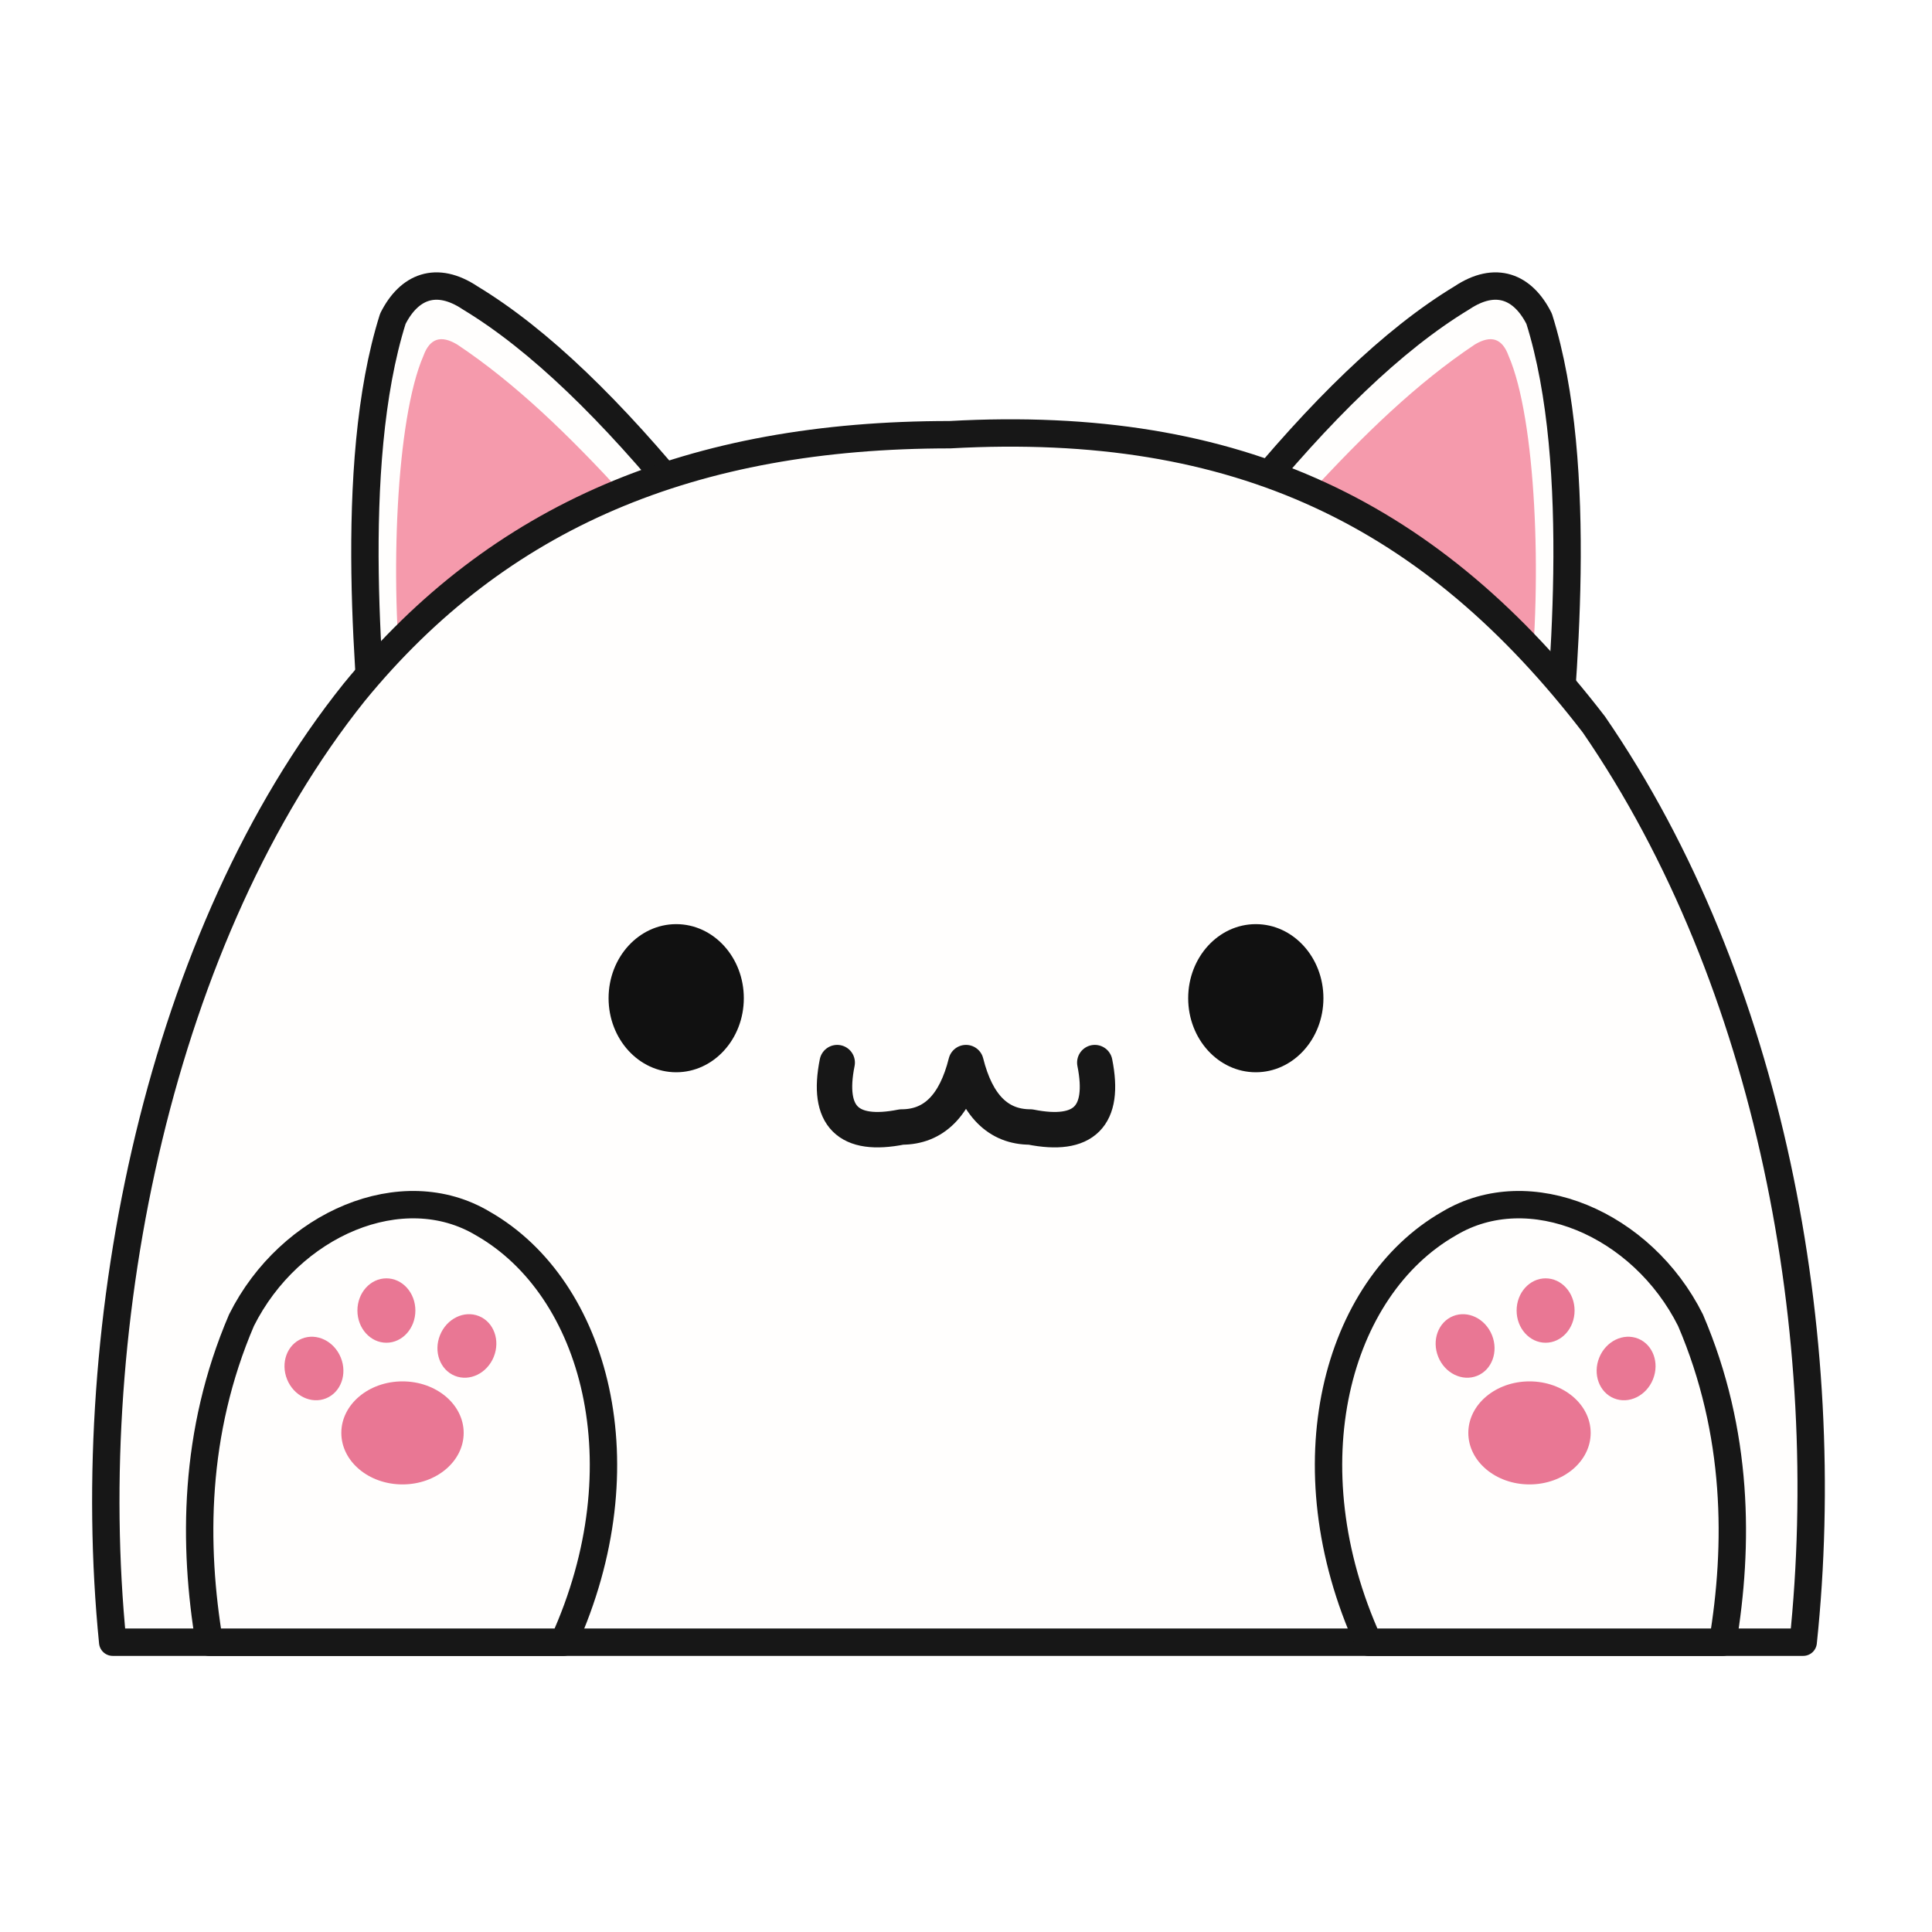
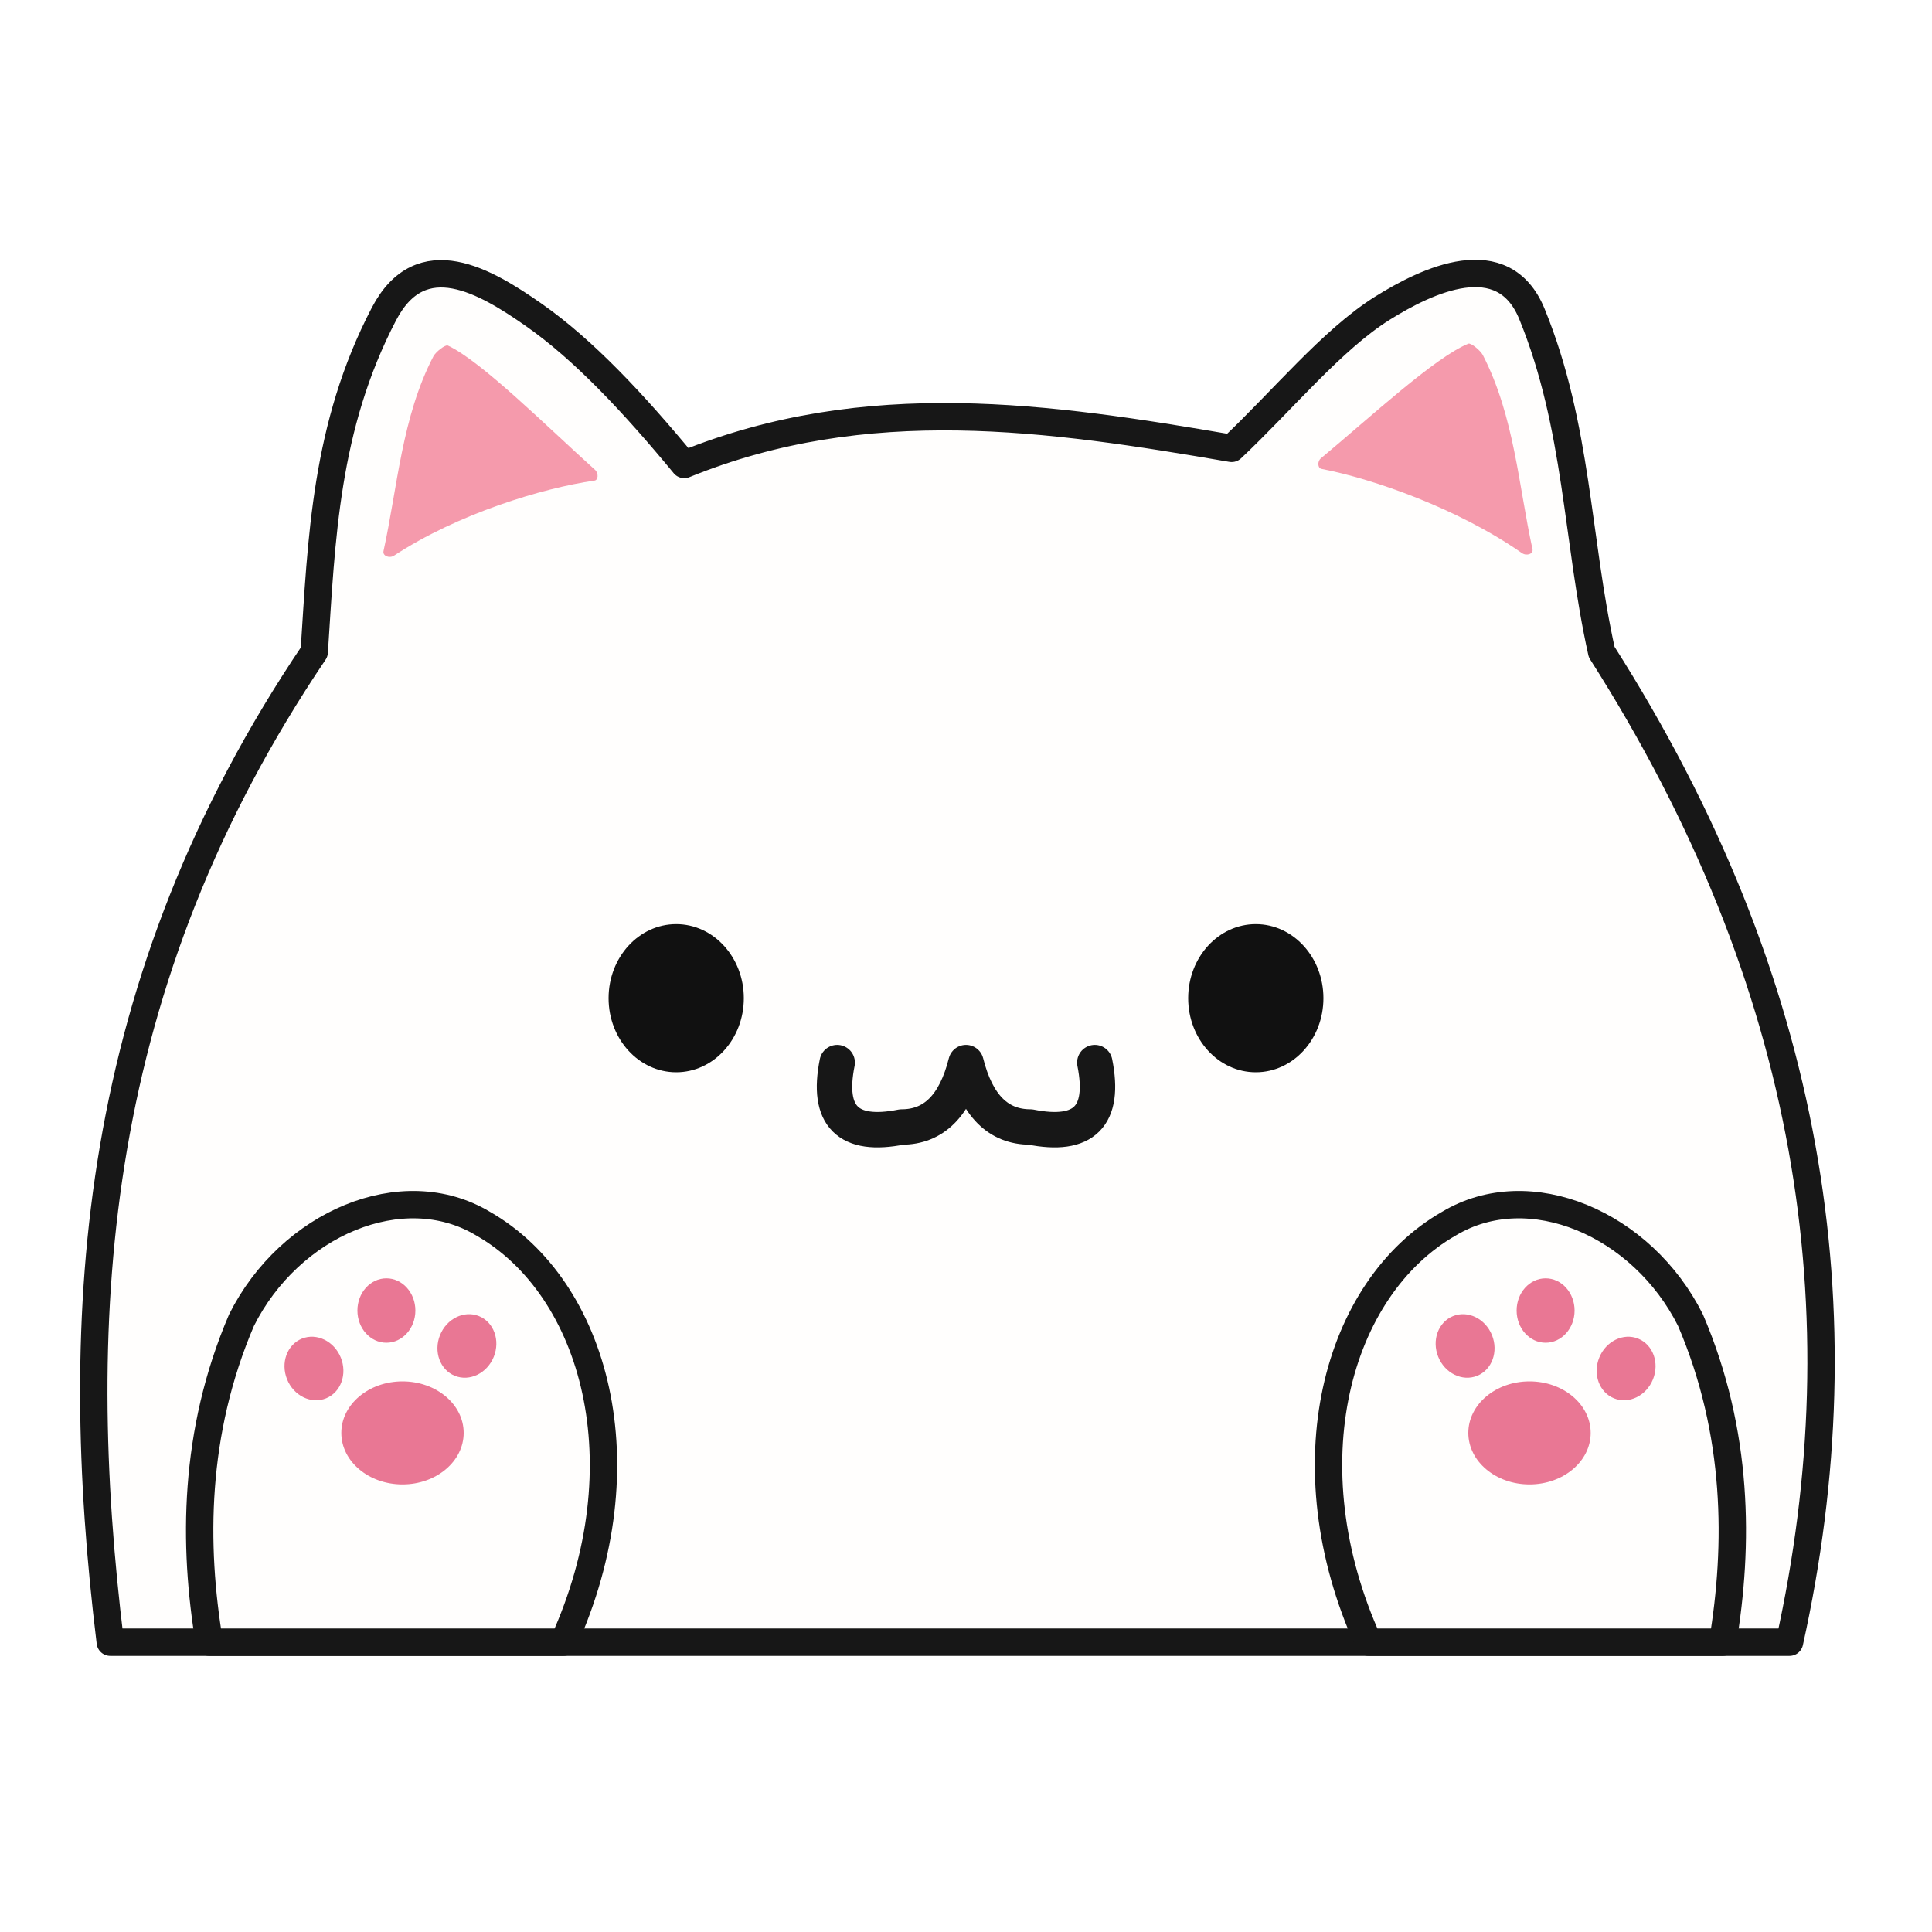
<svg xmlns="http://www.w3.org/2000/svg" width="120" height="120" viewBox="0 0 120 120">
  <g stroke="#171717" stroke-width="1.7" stroke-linecap="round" stroke-linejoin="round">
-     <g id="ears">
-       <path fill="#fffefd" d="M23.5 49 C23 43 21.5 29 24.4 19.8 C25.4 17.8 27.1 17.1 29.2 18.5 C33.5 21.1 38 25.5 42.8 31.4 C45 35 46 40 47 45 Z" />
-       <path fill="#f59aac" stroke="none" d="M25 43 C24.2 36 24.6 26 26.3 22.1 C26.7 21 27.4 20.8 28.4 21.4 C32 23.8 35.3 27 38.7 30.7 L43 40 Z" />
-       <path fill="#fffefd" d="M96.5 49 C97 43 98.5 29 95.6 19.8 C94.6 17.8 92.9 17.1 90.8 18.5 C86.5 21.1 82 25.5 77.2 31.4 C75 35 74 40 73 45 Z" />
-       <path fill="#f59aac" stroke="none" d="M95 43 C95.8 36 95.4 26 93.7 22.1 C93.3 21 92.6 20.8 91.6 21.4 C88 23.8 84.7 27 81.3 30.7 L77 40 Z" />
-     </g>
    <g id="body">
-       <path fill="#fffefd" d="M7 102 C5 82 10 58 22 43 C31 32 43 27 59 27 C77 26 89 32 99 45 C110 61 114 83 112 102 Z" />
+       <path fill="#fffefd" d="M6.85 102 C4.342 81.5 5.683 61 19.517 40.5 C19.974 33.5 20.194 26.5 23.85 19.5 C26.164 15.07 30.177 17.481 33.14 19.549 C36.26 21.728 39.38 25.071 42.5 28.85 C53.833 24.238 65.167 25.901 76.5 27.85 C79.62 24.915 82.74 21.098 85.86 19.146 C88.635 17.409 93.369 15.144 95.15 19.5 C98.012 26.5 97.925 33.5 99.483 40.5 C112.542 61 115.694 81.5 111.15 102 Z" id="outline" />
+       <g id="ears" stroke="none">
+         <path id="ear-inner-left" fill="#f59aac" d="M23.82 34.229 C24.689 30.276 24.956 25.905 26.919 22.135 C27.065 21.854 27.662 21.39 27.816 21.462 C29.885 22.421 33.961 26.486 36.961 29.186 C37.185 29.388 37.166 29.817 36.924 29.851 C33.685 30.314 28.432 31.913 24.478 34.509 C24.182 34.703 23.756 34.525 23.82 34.229 Z" />
+         <path id="ear-inner-right" fill="#f59aac" d="M95.186 34.11 C94.322 30.177 94.061 25.864 92.103 22.055 C91.956 21.77 91.36 21.283 91.205 21.346 C89.134 22.181 85.048 25.968 82.042 28.468 C81.818 28.654 81.837 29.077 82.079 29.124 C85.319 29.747 90.573 31.592 94.527 34.351 C94.823 34.557 95.25 34.404 95.186 34.11 Z" />
+       </g>
    </g>
    <g id="head">
      <g id="eyes" fill="#111111" stroke="none">
        <ellipse cx="42" cy="62" rx="4.2" ry="4.6" />
        <ellipse cx="78" cy="62" rx="4.2" ry="4.6" />
      </g>
      <g id="mouth">
        <g id="mouth-idle" fill="none" stroke-width="2.2">
          <path d="M52 66 Q51 71 56 70 Q59 70 60 66 Q61 70 64 70 Q69 71 68 66" />
        </g>
        <g id="mouth-excited" display="none">
          <path fill="#f58ba5" stroke="none" d="M56 70 Q59 70 60 66 Q61 70 64 70 C64 74 62 76 60 76 C58 76 56 74 56 70 Z" />
          <path fill="none" stroke-width="2.2" d="M52 66 Q51 71 56 70 Q59 70 60 66 Q61 70 64 70 Q69 71 68 66 M56 70 C56 74 58 76 60 76 C62 76 64 74 64 70" />
        </g>
      </g>
    </g>
    <g id="paw-left">
      <path fill="#fffefd" d="M13 102 C12 96 12 89 15 82 C18 76 25 73 30 76 C37 80 40 91 35 102 Z" />
      <g id="pads-left" fill="#e97794" stroke="none">
        <ellipse cx="25" cy="89" rx="3.8" ry="3.2" />
        <ellipse cx="19.5" cy="85" rx="1.8" ry="2" transform="rotate(-22 19.5 85)" />
        <ellipse cx="24" cy="81.4" rx="1.8" ry="2" />
        <ellipse cx="29" cy="83.6" rx="1.8" ry="2" transform="rotate(22 29 83.6)" />
      </g>
    </g>
    <g id="paw-right">
      <path fill="#fffefd" d="M85 102 C80 91 83 80 90 76 C95 73 102 76 105 82 C108 89 108 96 107 102 Z" />
      <g id="pads-right" fill="#e97794" stroke="none">
        <ellipse cx="95" cy="89" rx="3.8" ry="3.2" />
        <ellipse cx="101" cy="85" rx="1.8" ry="2" transform="rotate(22 101 85)" />
        <ellipse cx="96" cy="81.4" rx="1.8" ry="2" />
        <ellipse cx="91" cy="83.6" rx="1.8" ry="2" transform="rotate(-22 91 83.6)" />
      </g>
    </g>
  </g>
</svg>
